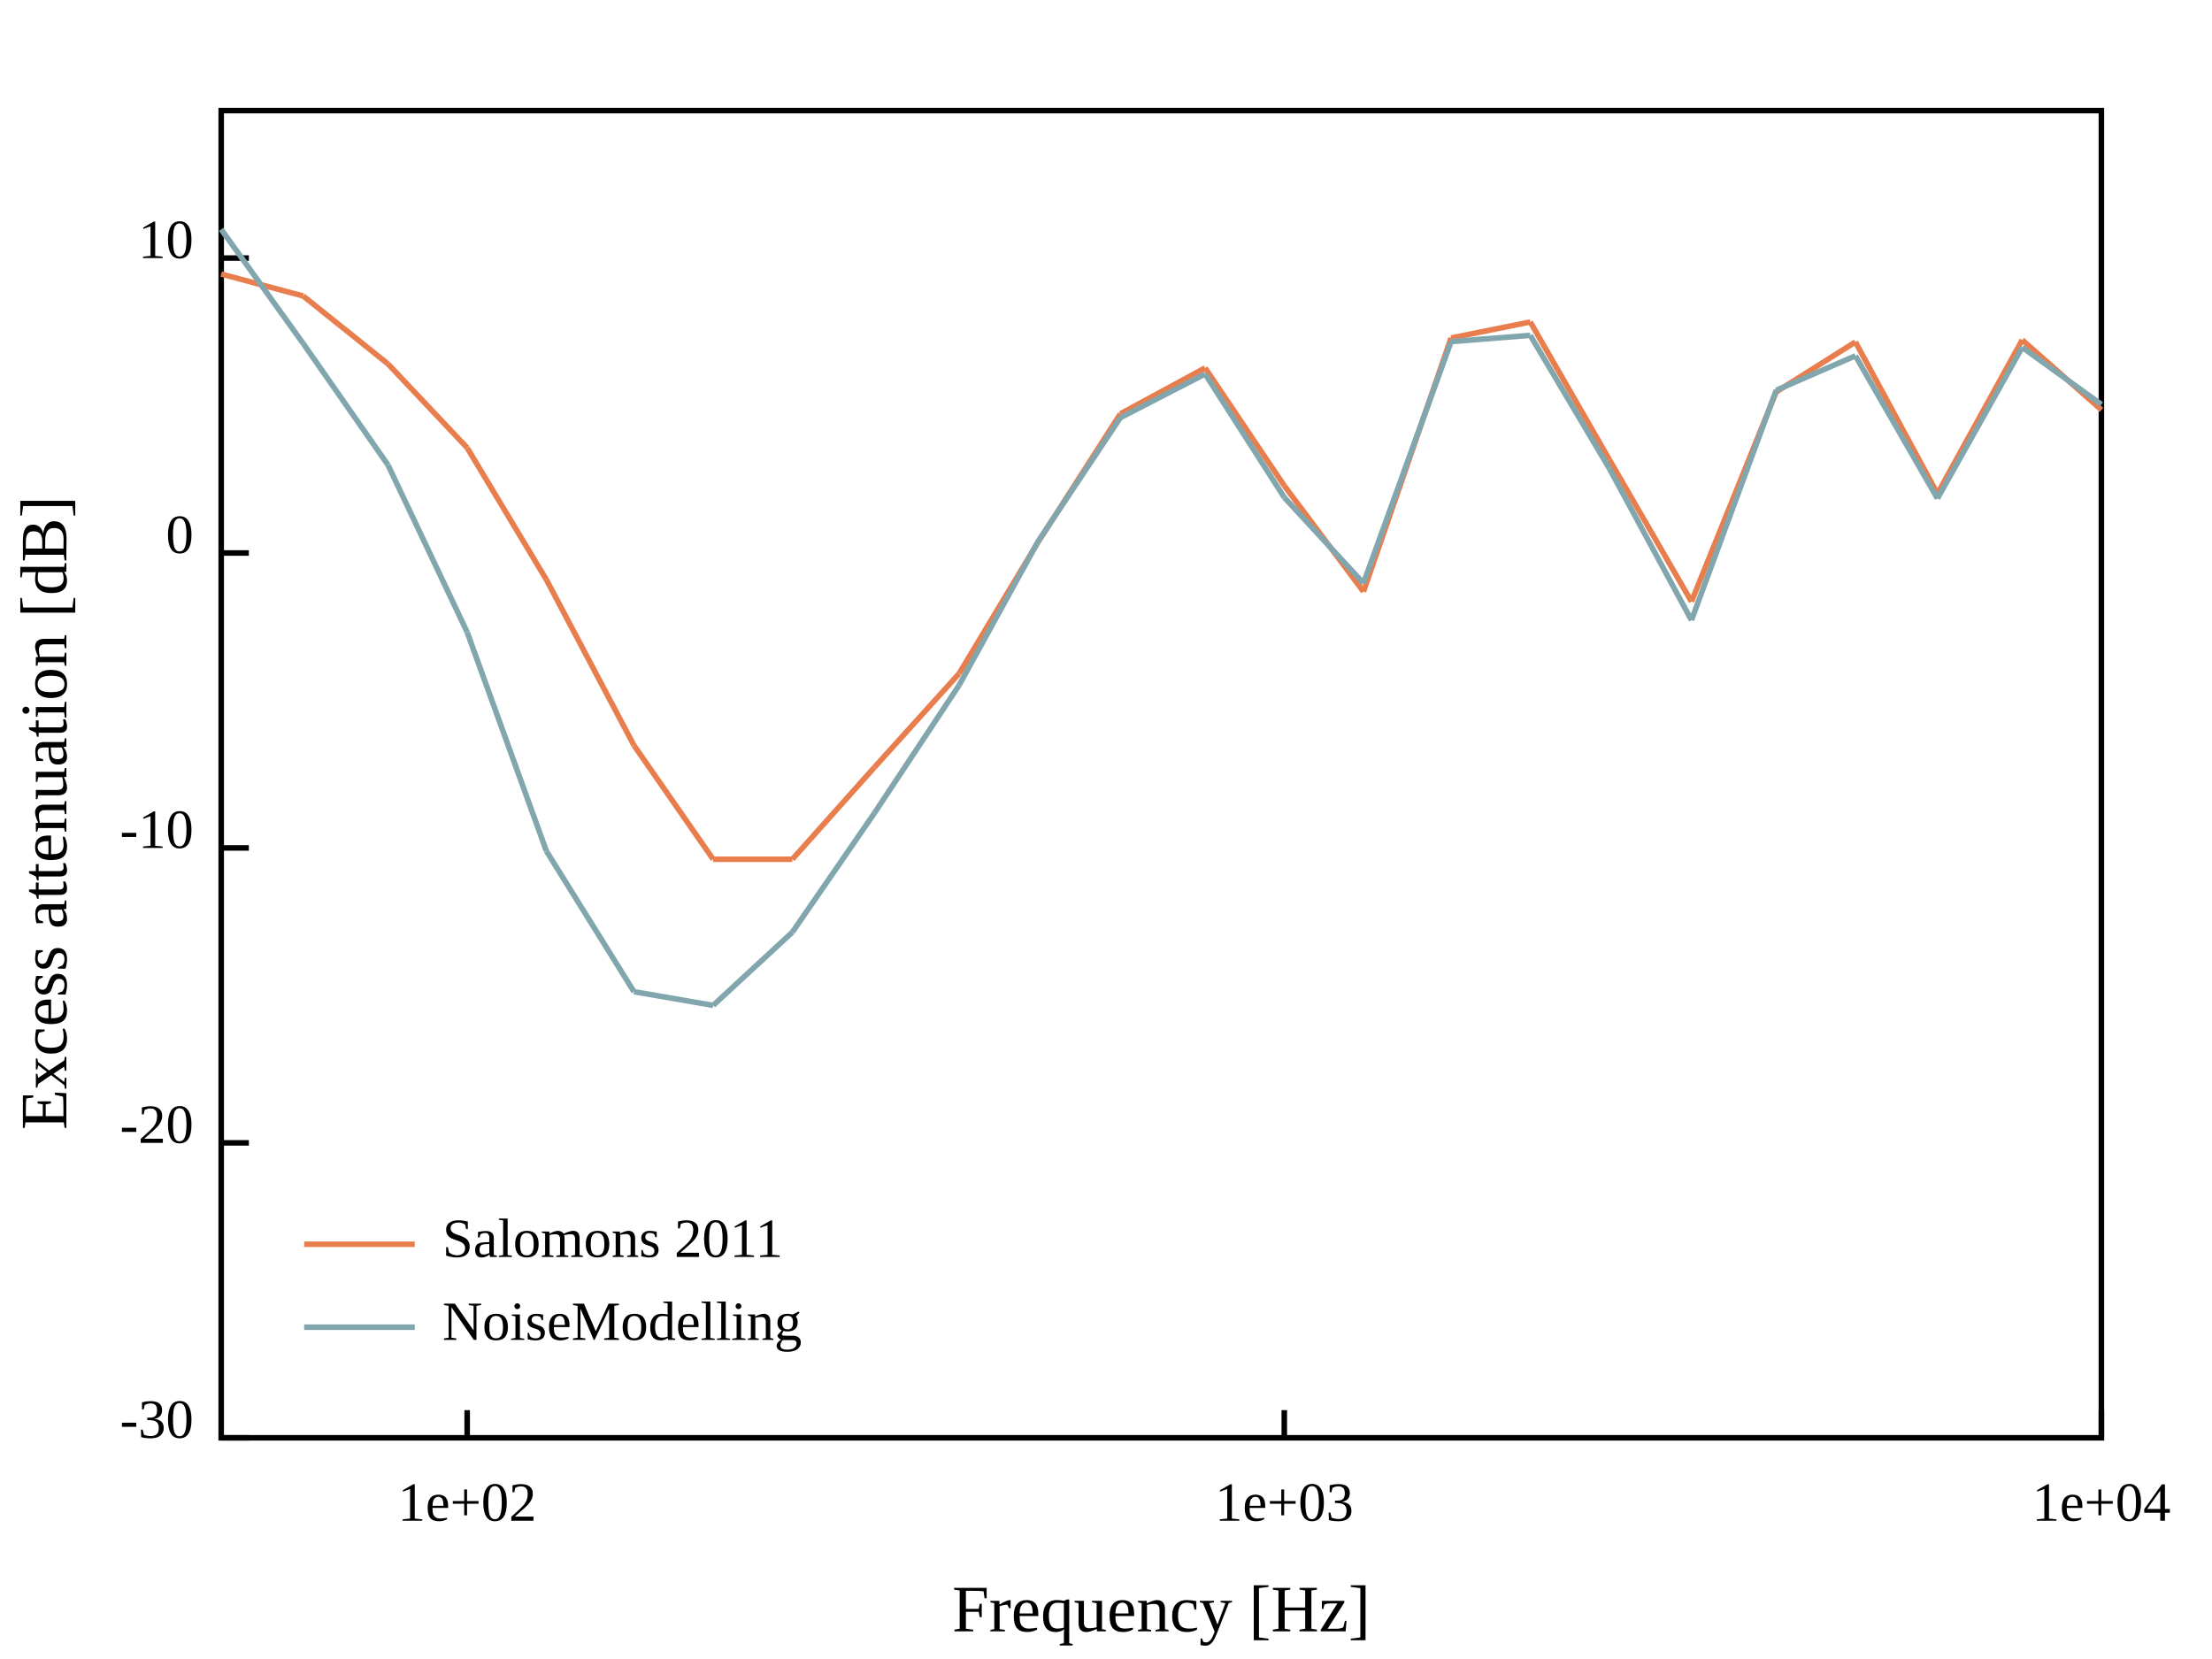
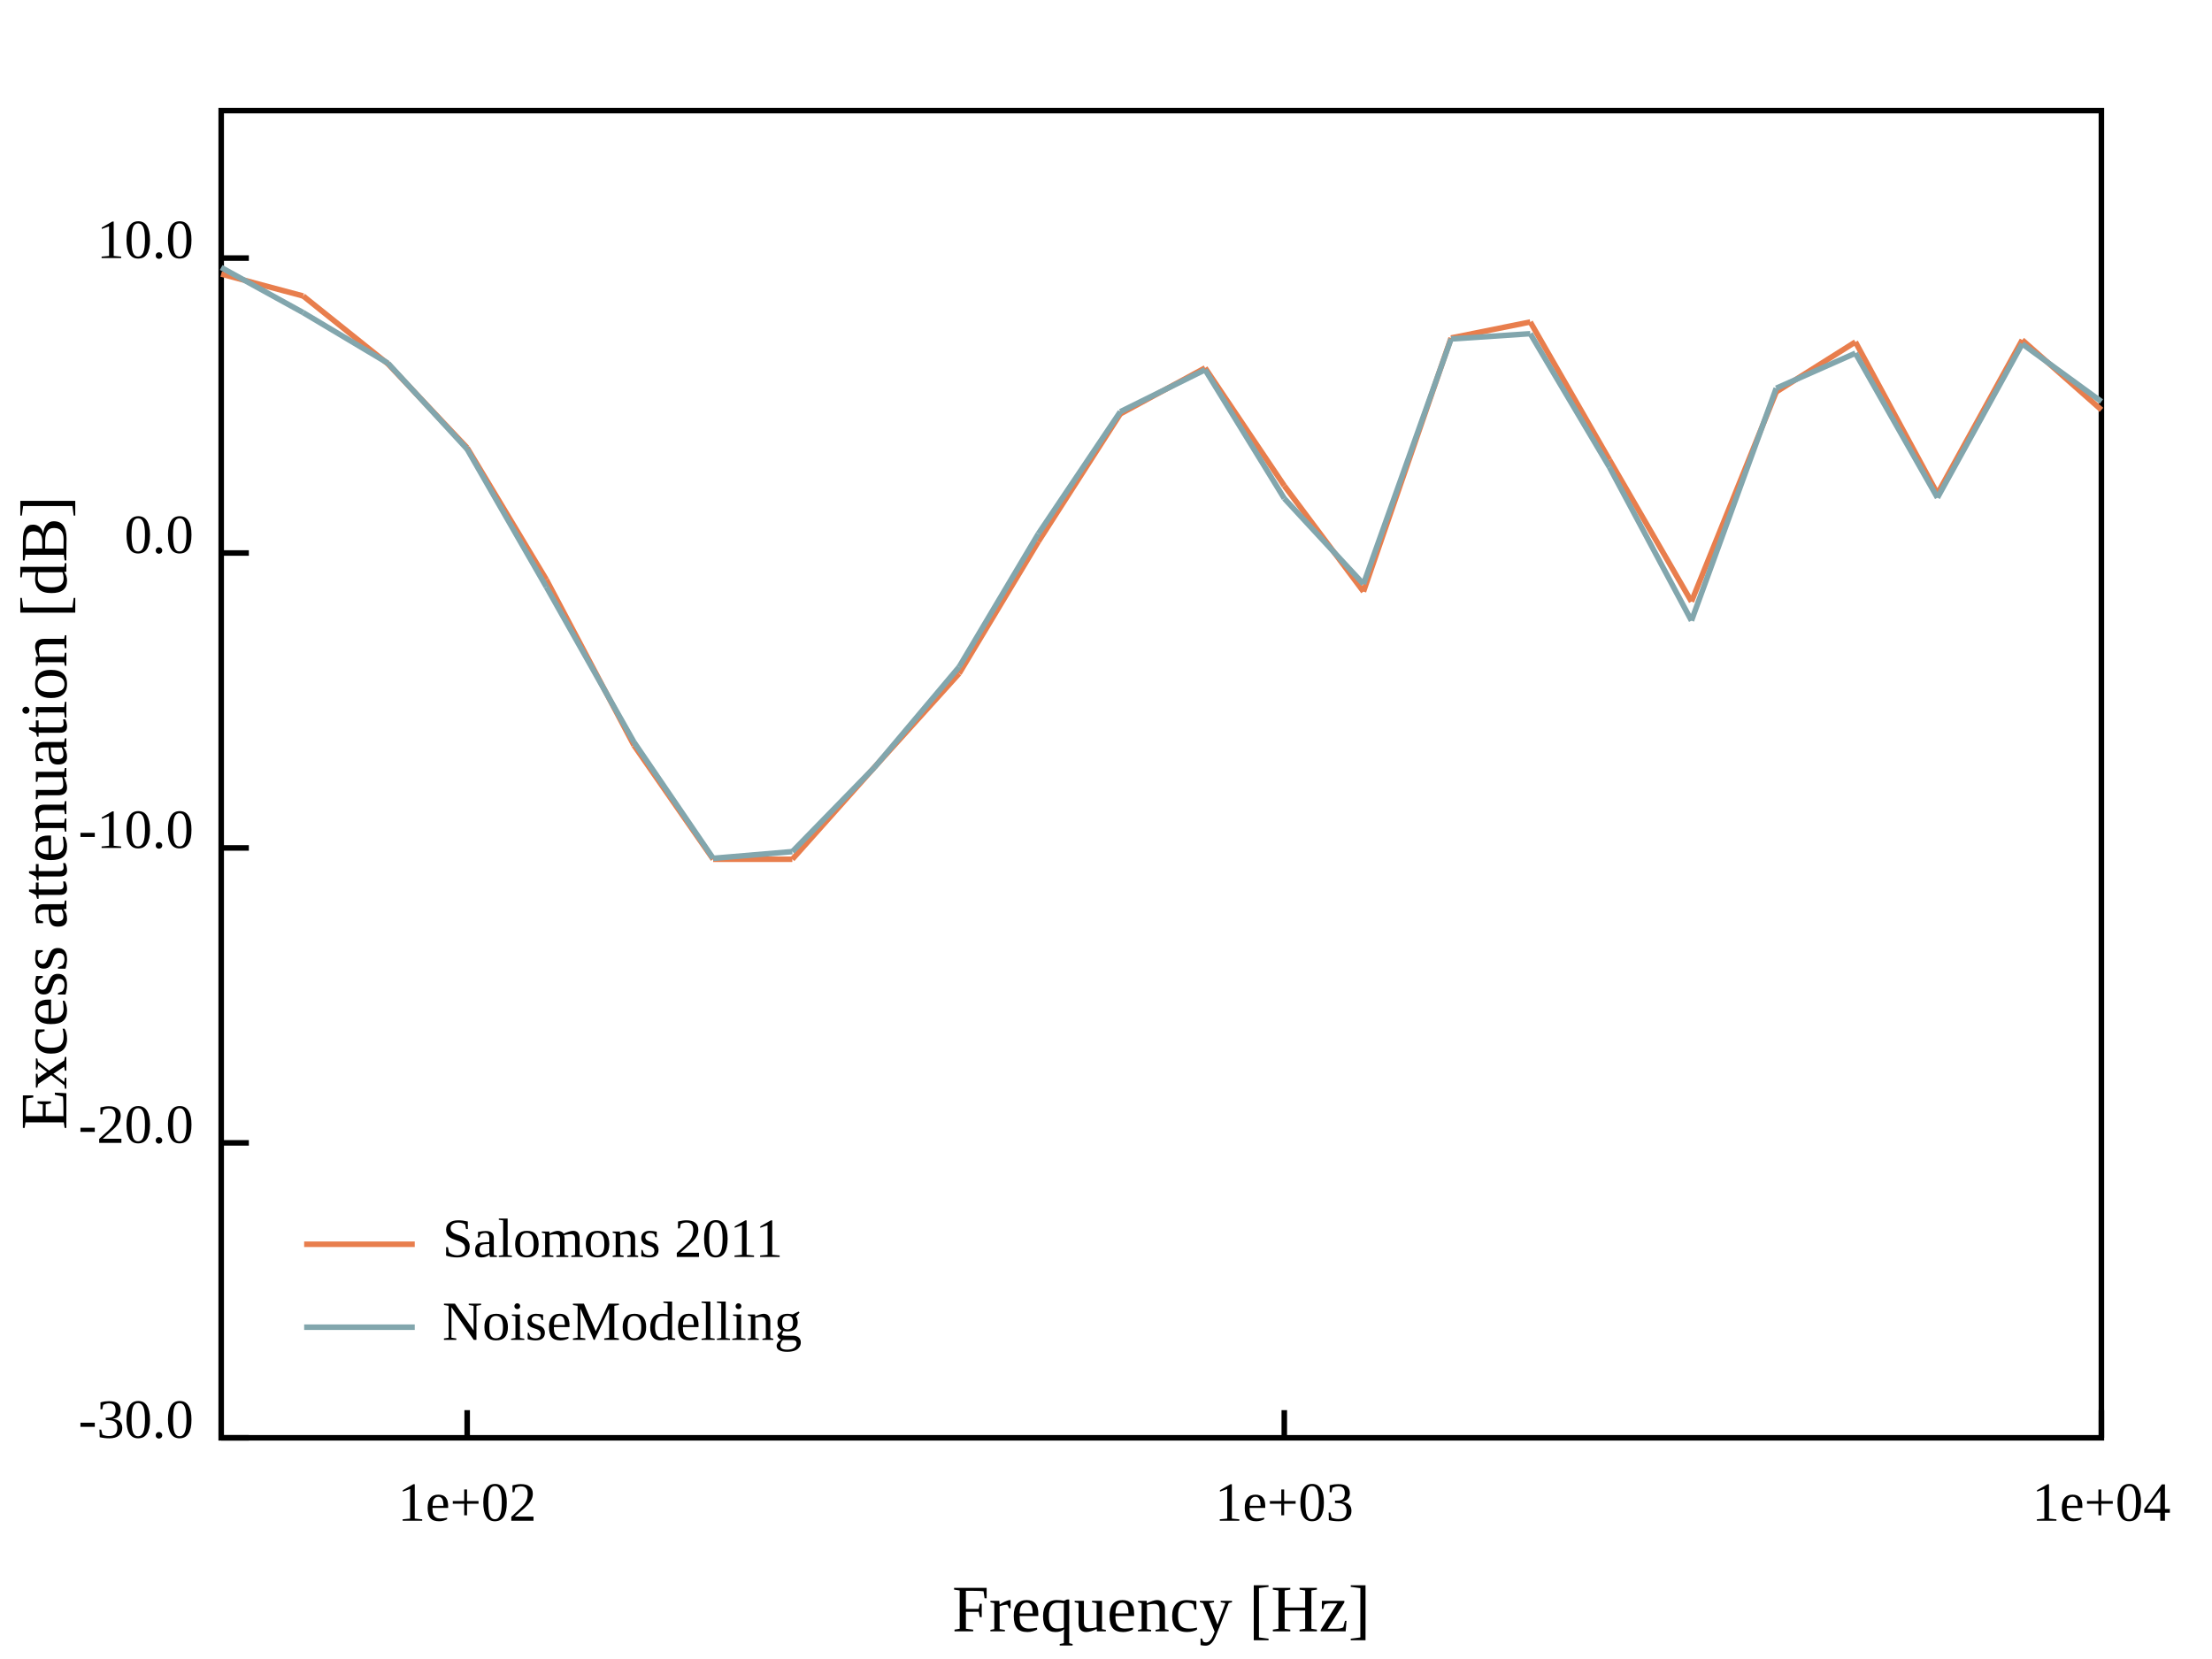
- <svg height="300" width="400">
+ <svg xmlns="http://www.w3.org/2000/svg" height="300" width="400">
  <rect width="400" height="300" x="0" y="0" style="fill:white; stroke:none" />
  <rect width="340" height="240" x="40" y="20" style="fill:none; stroke-width:1;stroke:black" />
  <line x1="40" y1="260" x2="45" y2="260" style="fill:none; stroke-width:1; stroke:black" />
-   <text x="35" y="260" text-anchor="end" style="stroke:none; fill:black; font-size:smaller">-30</text>
+   <text x="35" y="260" text-anchor="end" style="stroke:none; fill:black; font-size:smaller">-30.0</text>
  <line x1="40" y1="206.667" x2="45" y2="206.667" style="fill:none; stroke-width:1; stroke:black" />
-   <text x="35" y="206.667" text-anchor="end" style="stroke:none; fill:black; font-size:smaller">-20</text>
+   <text x="35" y="206.667" text-anchor="end" style="stroke:none; fill:black; font-size:smaller">-20.0</text>
  <line x1="40" y1="153.333" x2="45" y2="153.333" style="fill:none; stroke-width:1; stroke:black" />
-   <text x="35" y="153.333" text-anchor="end" style="stroke:none; fill:black; font-size:smaller">-10</text>
+   <text x="35" y="153.333" text-anchor="end" style="stroke:none; fill:black; font-size:smaller">-10.0</text>
  <line x1="40" y1="100" x2="45" y2="100" style="fill:none; stroke-width:1; stroke:black" />
-   <text x="35" y="100" text-anchor="end" style="stroke:none; fill:black; font-size:smaller">0</text>
+   <text x="35" y="100" text-anchor="end" style="stroke:none; fill:black; font-size:smaller">0.0</text>
  <line x1="40" y1="46.667" x2="45" y2="46.667" style="fill:none; stroke-width:1; stroke:black" />
-   <text x="35" y="46.667" text-anchor="end" style="stroke:none; fill:black; font-size:smaller">10</text>
+   <text x="35" y="46.667" text-anchor="end" style="stroke:none; fill:black; font-size:smaller">10.0</text>
  <line x1="84.48" y1="260" x2="84.48" y2="255" style="fill:none; stroke-width:1; stroke:black" />
  <text x="84.48" y="275" text-anchor="middle" style="stroke:none; fill:black; font-size:smaller">1e+02</text>
  <line x1="232.24" y1="260" x2="232.24" y2="255" style="fill:none; stroke-width:1; stroke:black" />
  <text x="232.24" y="275" text-anchor="middle" style="stroke:none; fill:black; font-size:smaller">1e+03</text>
  <line x1="380" y1="260" x2="380" y2="255" style="fill:none; stroke-width:1; stroke:black" />
  <text x="380" y="275" text-anchor="middle" style="stroke:none; fill:black; font-size:smaller">1e+04</text>
  <line x1="40" y1="49.556" x2="54.831" y2="53.529" style="fill:none; stroke-width:1; stroke:rgb(232,126,77)" />
  <line x1="54.831" y1="53.529" x2="70.161" y2="65.809" style="fill:none; stroke-width:1; stroke:rgb(232,126,77)" />
  <line x1="70.161" y1="65.809" x2="84.48" y2="80.978" style="fill:none; stroke-width:1; stroke:rgb(232,126,77)" />
  <line x1="84.48" y1="80.978" x2="98.8" y2="104.816" style="fill:none; stroke-width:1; stroke:rgb(232,126,77)" />
  <line x1="98.8" y1="104.816" x2="114.641" y2="134.793" style="fill:none; stroke-width:1; stroke:rgb(232,126,77)" />
  <line x1="114.641" y1="134.793" x2="128.96" y2="155.38" style="fill:none; stroke-width:1; stroke:rgb(232,126,77)" />
  <line x1="128.96" y1="155.38" x2="143.28" y2="155.38" style="fill:none; stroke-width:1; stroke:rgb(232,126,77)" />
  <line x1="143.28" y1="155.38" x2="158.11" y2="138.766" style="fill:none; stroke-width:1; stroke:rgb(232,126,77)" />
  <line x1="158.11" y1="138.766" x2="173.441" y2="121.791" style="fill:none; stroke-width:1; stroke:rgb(232,126,77)" />
  <line x1="173.441" y1="121.791" x2="187.76" y2="97.953" style="fill:none; stroke-width:1; stroke:rgb(232,126,77)" />
  <line x1="187.76" y1="97.953" x2="202.591" y2="74.838" style="fill:none; stroke-width:1; stroke:rgb(232,126,77)" />
  <line x1="202.591" y1="74.838" x2="217.921" y2="66.531" style="fill:none; stroke-width:1; stroke:rgb(232,126,77)" />
  <line x1="217.921" y1="66.531" x2="232.24" y2="87.84" style="fill:none; stroke-width:1; stroke:rgb(232,126,77)" />
  <line x1="232.24" y1="87.84" x2="246.559" y2="106.983" style="fill:none; stroke-width:1; stroke:rgb(232,126,77)" />
  <line x1="246.559" y1="106.983" x2="262.401" y2="61.114" style="fill:none; stroke-width:1; stroke:rgb(232,126,77)" />
  <line x1="262.401" y1="61.114" x2="276.72" y2="58.224" style="fill:none; stroke-width:1; stroke:rgb(232,126,77)" />
  <line x1="276.72" y1="58.224" x2="291.04" y2="83.145" style="fill:none; stroke-width:1; stroke:rgb(232,126,77)" />
  <line x1="291.04" y1="83.145" x2="305.87" y2="108.789" style="fill:none; stroke-width:1; stroke:rgb(232,126,77)" />
  <line x1="305.87" y1="108.789" x2="321.2" y2="70.865" style="fill:none; stroke-width:1; stroke:rgb(232,126,77)" />
  <line x1="321.2" y1="70.865" x2="335.52" y2="61.836" style="fill:none; stroke-width:1; stroke:rgb(232,126,77)" />
  <line x1="335.52" y1="61.836" x2="350.351" y2="89.285" style="fill:none; stroke-width:1; stroke:rgb(232,126,77)" />
  <line x1="350.351" y1="89.285" x2="365.681" y2="61.475" style="fill:none; stroke-width:1; stroke:rgb(232,126,77)" />
  <line x1="365.681" y1="61.475" x2="380" y2="74.116" style="fill:none; stroke-width:1; stroke:rgb(232,126,77)" />
-   <line x1="40" y1="41.472" x2="54.831" y2="62.124" style="fill:none; stroke-width:1; stroke:rgb(130,166,173)" />
-   <line x1="54.831" y1="62.124" x2="70.161" y2="84.079" style="fill:none; stroke-width:1; stroke:rgb(130,166,173)" />
-   <line x1="70.161" y1="84.079" x2="84.48" y2="114.318" style="fill:none; stroke-width:1; stroke:rgb(130,166,173)" />
-   <line x1="84.48" y1="114.318" x2="98.8" y2="153.889" style="fill:none; stroke-width:1; stroke:rgb(130,166,173)" />
-   <line x1="98.8" y1="153.889" x2="114.641" y2="179.331" style="fill:none; stroke-width:1; stroke:rgb(130,166,173)" />
-   <line x1="114.641" y1="179.331" x2="128.96" y2="181.807" style="fill:none; stroke-width:1; stroke:rgb(130,166,173)" />
-   <line x1="128.96" y1="181.807" x2="143.28" y2="168.571" style="fill:none; stroke-width:1; stroke:rgb(130,166,173)" />
-   <line x1="143.28" y1="168.571" x2="158.11" y2="147.051" style="fill:none; stroke-width:1; stroke:rgb(130,166,173)" />
-   <line x1="158.11" y1="147.051" x2="173.441" y2="123.899" style="fill:none; stroke-width:1; stroke:rgb(130,166,173)" />
-   <line x1="173.441" y1="123.899" x2="187.76" y2="97.834" style="fill:none; stroke-width:1; stroke:rgb(130,166,173)" />
-   <line x1="187.76" y1="97.834" x2="202.591" y2="75.532" style="fill:none; stroke-width:1; stroke:rgb(130,166,173)" />
-   <line x1="202.591" y1="75.532" x2="217.921" y2="67.624" style="fill:none; stroke-width:1; stroke:rgb(130,166,173)" />
-   <line x1="217.921" y1="67.624" x2="232.24" y2="89.959" style="fill:none; stroke-width:1; stroke:rgb(130,166,173)" />
-   <line x1="232.24" y1="89.959" x2="246.559" y2="105.465" style="fill:none; stroke-width:1; stroke:rgb(130,166,173)" />
-   <line x1="246.559" y1="105.465" x2="262.401" y2="61.775" style="fill:none; stroke-width:1; stroke:rgb(130,166,173)" />
-   <line x1="262.401" y1="61.775" x2="276.72" y2="60.639" style="fill:none; stroke-width:1; stroke:rgb(130,166,173)" />
-   <line x1="276.72" y1="60.639" x2="291.04" y2="84.746" style="fill:none; stroke-width:1; stroke:rgb(130,166,173)" />
-   <line x1="291.04" y1="84.746" x2="305.87" y2="112.158" style="fill:none; stroke-width:1; stroke:rgb(130,166,173)" />
-   <line x1="305.87" y1="112.158" x2="321.2" y2="70.568" style="fill:none; stroke-width:1; stroke:rgb(130,166,173)" />
-   <line x1="321.2" y1="70.568" x2="335.52" y2="64.343" style="fill:none; stroke-width:1; stroke:rgb(130,166,173)" />
-   <line x1="335.52" y1="64.343" x2="350.351" y2="90.142" style="fill:none; stroke-width:1; stroke:rgb(130,166,173)" />
-   <line x1="350.351" y1="90.142" x2="365.681" y2="62.817" style="fill:none; stroke-width:1; stroke:rgb(130,166,173)" />
-   <line x1="365.681" y1="62.817" x2="380" y2="73.135" style="fill:none; stroke-width:1; stroke:rgb(130,166,173)" />
+   <line x1="40" y1="48.37" x2="54.831" y2="56.537" style="fill:none; stroke-width:1; stroke:rgb(130,166,173)" />
+   <line x1="54.831" y1="56.537" x2="70.161" y2="65.684" style="fill:none; stroke-width:1; stroke:rgb(130,166,173)" />
+   <line x1="70.161" y1="65.684" x2="84.48" y2="81.229" style="fill:none; stroke-width:1; stroke:rgb(130,166,173)" />
+   <line x1="84.48" y1="81.229" x2="98.8" y2="106.138" style="fill:none; stroke-width:1; stroke:rgb(130,166,173)" />
+   <line x1="98.8" y1="106.138" x2="114.641" y2="134.197" style="fill:none; stroke-width:1; stroke:rgb(130,166,173)" />
+   <line x1="114.641" y1="134.197" x2="128.96" y2="155.21" style="fill:none; stroke-width:1; stroke:rgb(130,166,173)" />
+   <line x1="128.96" y1="155.21" x2="143.28" y2="153.997" style="fill:none; stroke-width:1; stroke:rgb(130,166,173)" />
+   <line x1="143.28" y1="153.997" x2="158.11" y2="138.788" style="fill:none; stroke-width:1; stroke:rgb(130,166,173)" />
+   <line x1="158.11" y1="138.788" x2="173.441" y2="120.596" style="fill:none; stroke-width:1; stroke:rgb(130,166,173)" />
+   <line x1="173.441" y1="120.596" x2="187.76" y2="96.523" style="fill:none; stroke-width:1; stroke:rgb(130,166,173)" />
+   <line x1="187.76" y1="96.523" x2="202.591" y2="74.447" style="fill:none; stroke-width:1; stroke:rgb(130,166,173)" />
+   <line x1="202.591" y1="74.447" x2="217.921" y2="66.868" style="fill:none; stroke-width:1; stroke:rgb(130,166,173)" />
+   <line x1="217.921" y1="66.868" x2="232.24" y2="90.143" style="fill:none; stroke-width:1; stroke:rgb(130,166,173)" />
+   <line x1="232.24" y1="90.143" x2="246.559" y2="105.61" style="fill:none; stroke-width:1; stroke:rgb(130,166,173)" />
+   <line x1="246.559" y1="105.61" x2="262.401" y2="61.291" style="fill:none; stroke-width:1; stroke:rgb(130,166,173)" />
+   <line x1="262.401" y1="61.291" x2="276.72" y2="60.339" style="fill:none; stroke-width:1; stroke:rgb(130,166,173)" />
+   <line x1="276.72" y1="60.339" x2="291.04" y2="84.487" style="fill:none; stroke-width:1; stroke:rgb(130,166,173)" />
+   <line x1="291.04" y1="84.487" x2="305.87" y2="112.24" style="fill:none; stroke-width:1; stroke:rgb(130,166,173)" />
+   <line x1="305.87" y1="112.24" x2="321.2" y2="70.205" style="fill:none; stroke-width:1; stroke:rgb(130,166,173)" />
+   <line x1="321.2" y1="70.205" x2="335.52" y2="63.867" style="fill:none; stroke-width:1; stroke:rgb(130,166,173)" />
+   <line x1="335.52" y1="63.867" x2="350.351" y2="90.005" style="fill:none; stroke-width:1; stroke:rgb(130,166,173)" />
+   <line x1="350.351" y1="90.005" x2="365.681" y2="62.183" style="fill:none; stroke-width:1; stroke:rgb(130,166,173)" />
+   <line x1="365.681" y1="62.183" x2="380" y2="72.616" style="fill:none; stroke-width:1; stroke:rgb(130,166,173)" />
  <text x="210" y="295" text-anchor="middle" style="stroke:none; fill:black">Frequency [Hz]</text>
  <text x="5" y="140" transform="rotate(-90, 12, 140)" text-anchor="middle" style="stroke:none; fill:black">Excess attenuation [dB]</text>
  <line x1="55" y1="225" x2="75" y2="225" style="fill:none; stroke-width:1; stroke:rgb(232,126,77)" />
  <text x="80" y="225" dominant-baseline="middle" style="stroke:none; fill:black; font-size:smaller">Salomons 2011</text>
  <line x1="55" y1="240" x2="75" y2="240" style="fill:none; stroke-width:1; stroke:rgb(130,166,173)" />
  <text x="80" y="240" dominant-baseline="middle" style="stroke:none; fill:black; font-size:smaller">NoiseModelling</text>
</svg>
